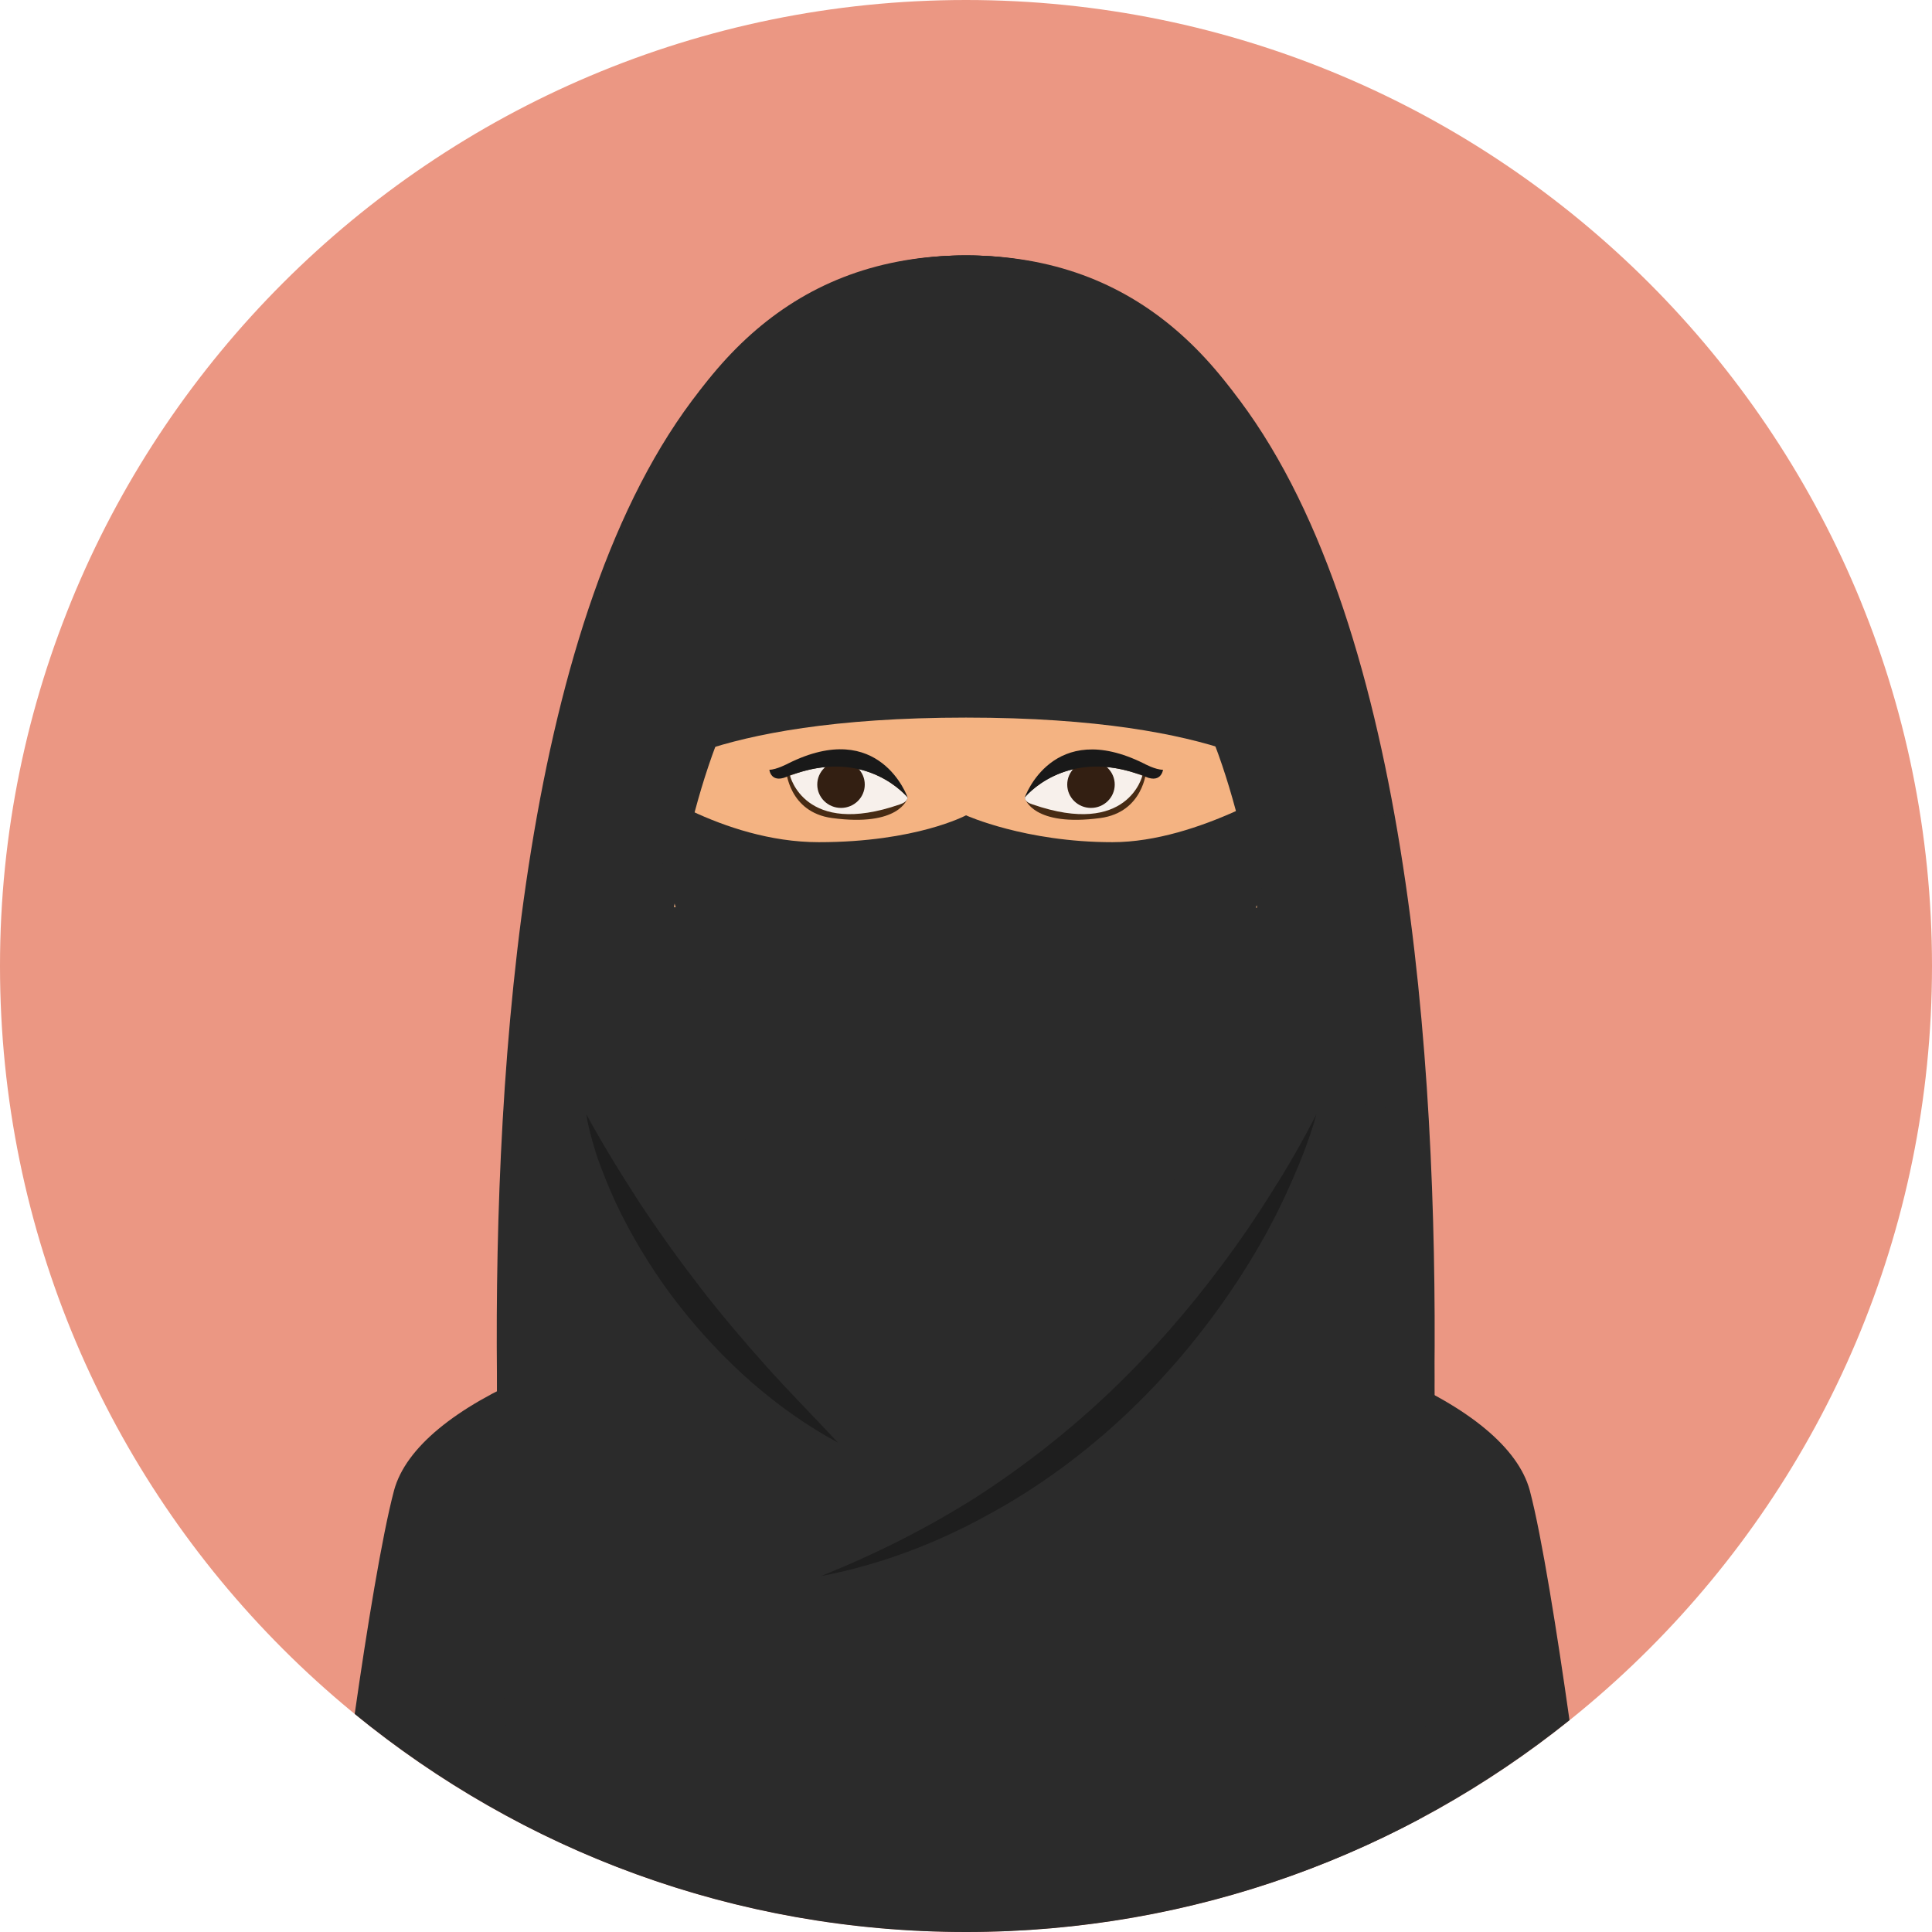
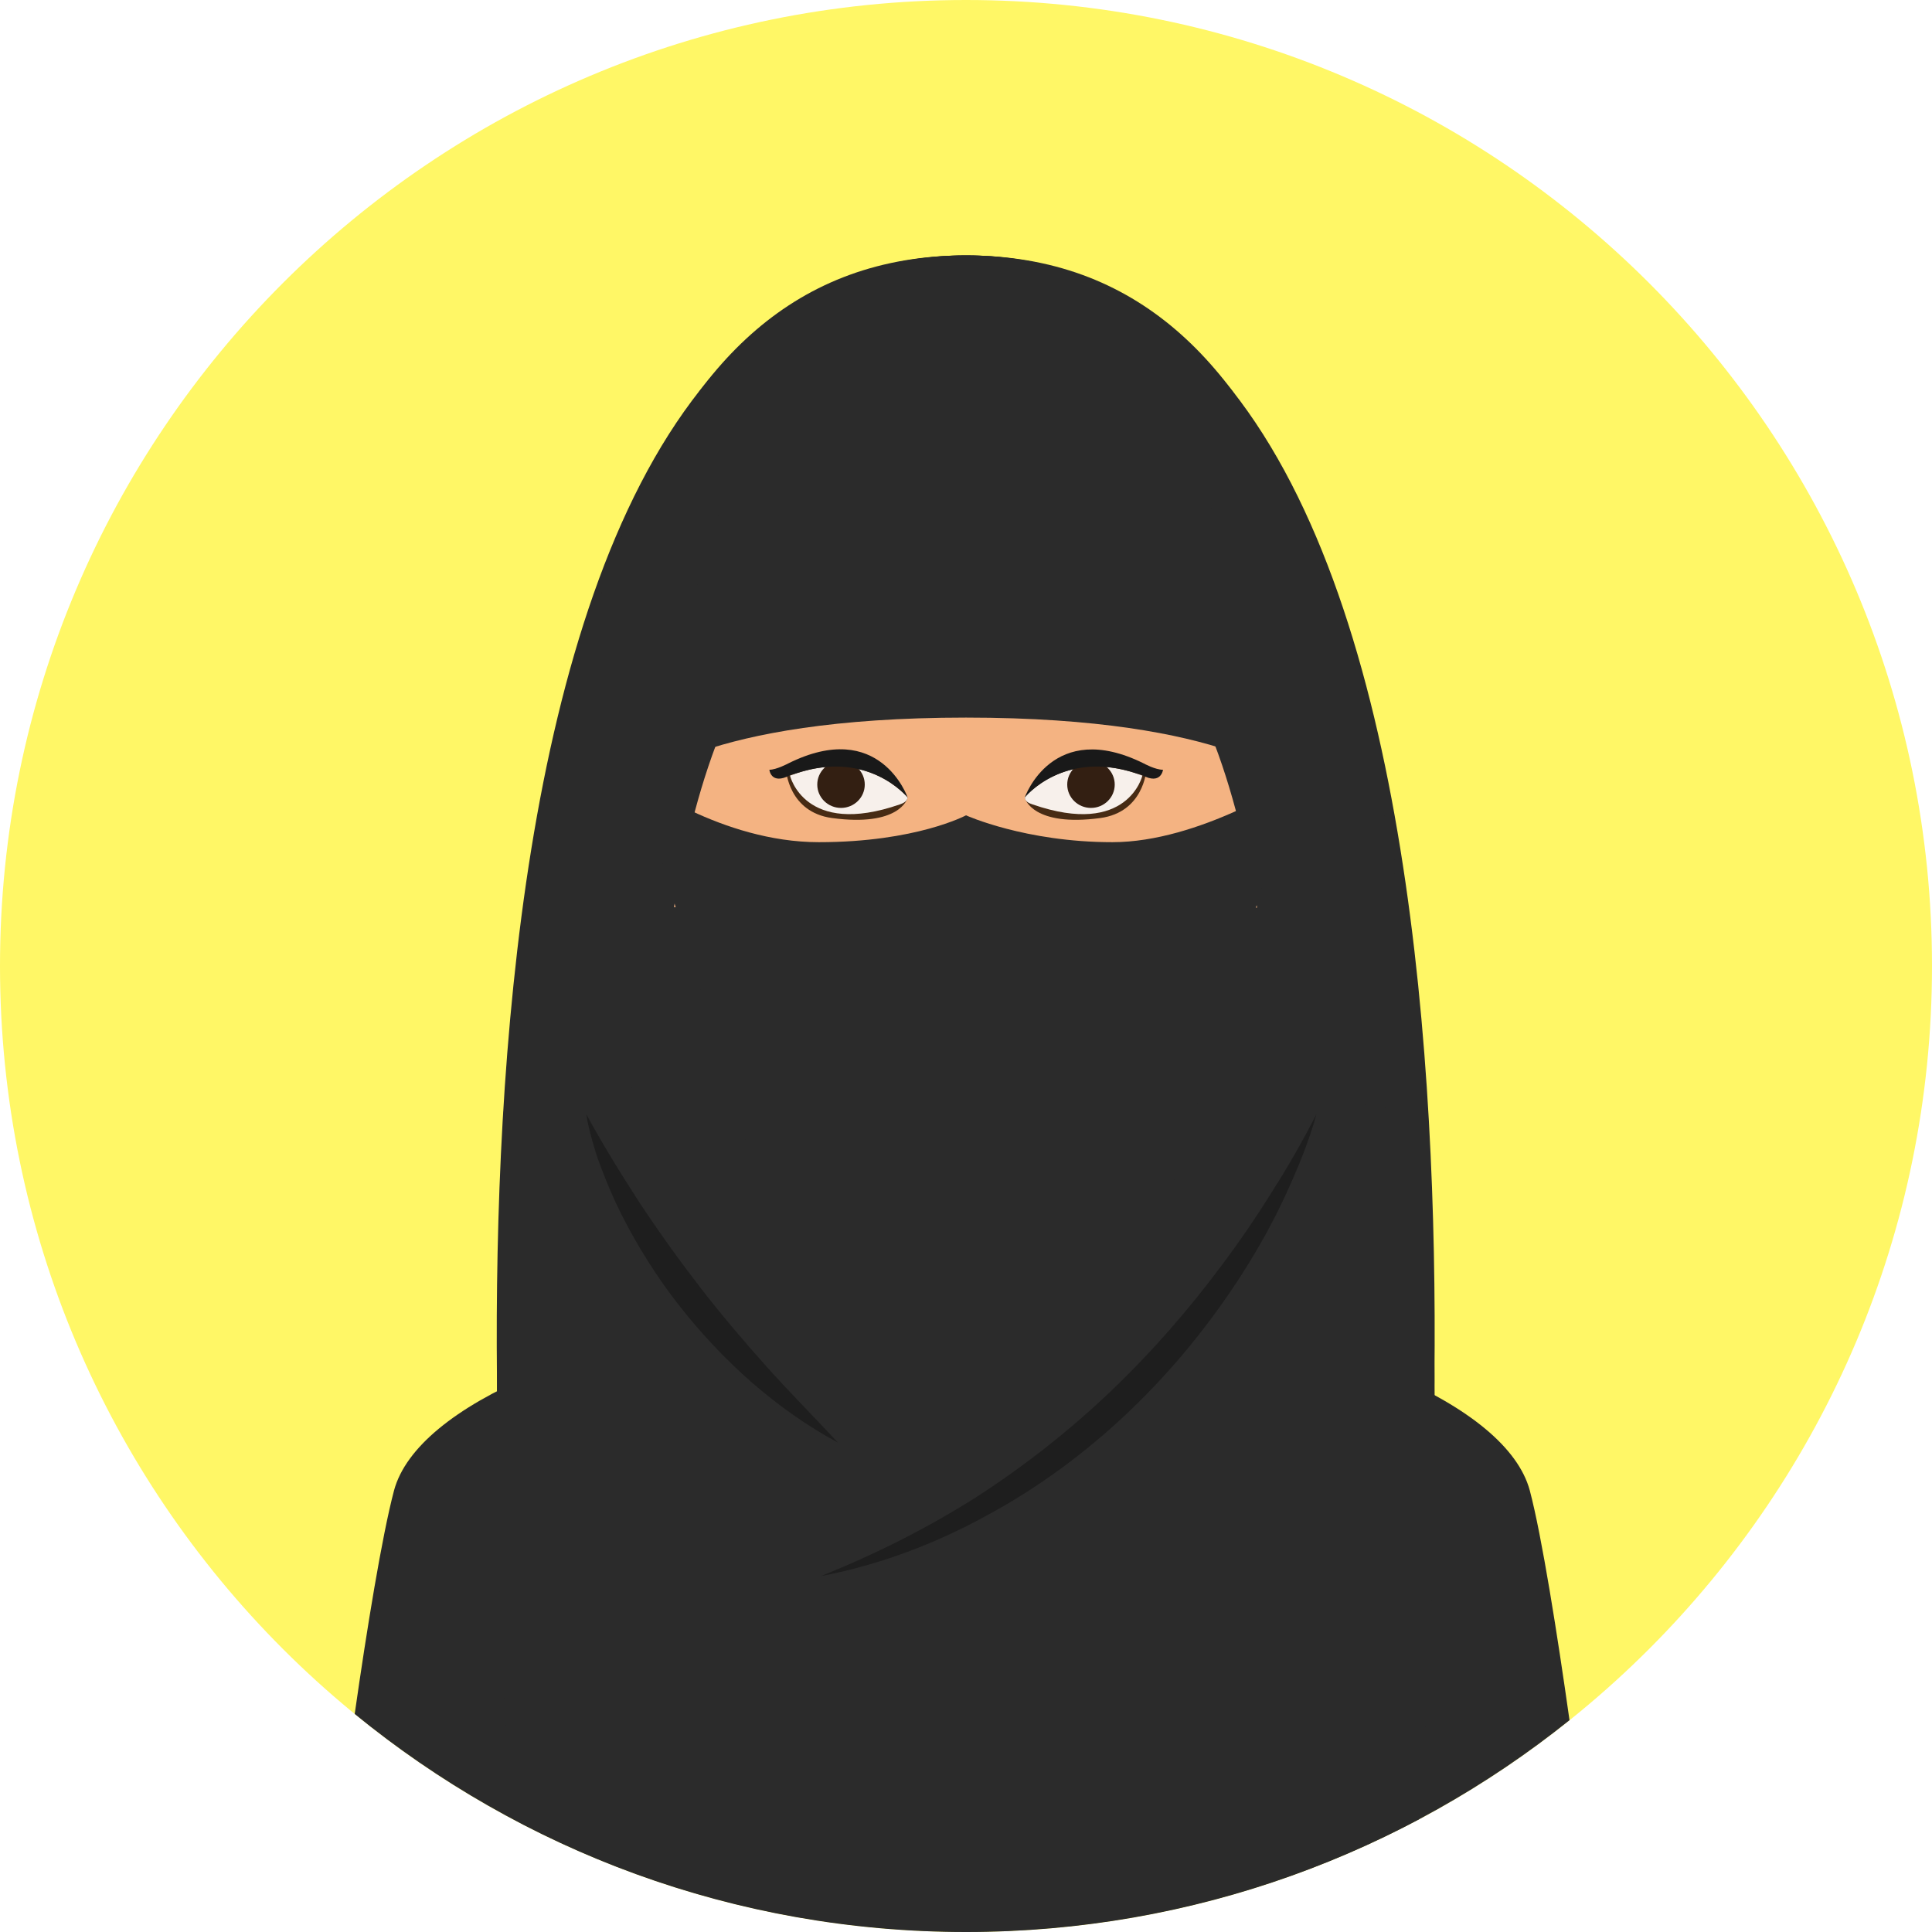
<svg xmlns="http://www.w3.org/2000/svg" version="1.1" id="Layer_1" x="0px" y="0px" viewBox="0 0 496.2 496.2" style="enable-background:new 0 0 496.2 496.2;" xml:space="preserve" width="200" height="200">
-   <path style="fill:#EB9783;" class="avatar-background" d="M248.1,0C111.1,0,0,111.1,0,248.1s111.1,248.1,248.1,248.1s248.1-111.1,248.1-248.1S385.1,0,248.1,0z  " />
+   <path style="fill:#fff766;" class="avatar-background" d="M248.1,0C111.1,0,0,111.1,0,248.1s111.1,248.1,248.1,248.1s248.1-111.1,248.1-248.1S385.1,0,248.1,0z  " />
  <g>
    <path style="fill:#2B2B2B;" class="avatar-shirt" d="M392.9,382.8c-6-22.2-51.6-41.1-108.8-47.3l-37,37.8l-36.9-37.8c-57.2,6.2-103,25.1-109,47.3   c-3.1,11.7-7,35.7-10.1,57.4c42.8,35,97.4,56,157,56c58.7,0,112.6-20.4,155-54.4C400,419.9,396,394.5,392.9,382.8z" />
    <path style="fill:#2B2B2B;" class="avatar-shirt" d="M248.1,65.6c-155,0-116.2,374.7-116.2,374.7s33.1-45.2,116.2-45.2s116,45.2,116,45.2   S403.1,65.6,248.1,65.6z" />
    <path style="fill:#2B2B2B;" class="avatar-shirt" d="M248.1,65.6c-145.8,0-120.1,357.3-116.5,401.5c34.7,18.5,74.4,29,116.5,29s81.7-10.5,116.4-28.9   C368,423.4,394,65.6,248.1,65.6z" />
  </g>
  <g>
    <path style="fill:#1E1E1E;" d="M327,305.6c-3.9,6.3-8.1,12.5-12.5,18.4c-8.8,11.9-18.5,23.1-29.2,33.3   c-10.7,10.2-22.3,19.3-34.7,27.3c-12.5,7.9-25.8,14.6-39.8,20.2c14.8-2.8,29.2-8.2,42.5-15.5c13.4-7.2,25.8-16.4,36.8-26.9   s20.7-22.4,28.9-35.2c4.1-6.4,7.8-13,11-19.9s6.1-13.9,8.1-21.1C334.7,292.8,331,299.3,327,305.6z" />
    <path style="fill:#1E1E1E;" d="M196.8,350.9c-5.9-6.6-11.6-13.3-17-20.3s-10.5-14.1-15.4-21.5c-4.8-7.4-9.5-15-13.8-22.9   c0.3,2.3,0.9,4.5,1.5,6.7s1.3,4.4,2.1,6.5c1.6,4.3,3.4,8.5,5.4,12.5c4.1,8.1,9,15.9,14.6,23.1s11.9,13.9,18.7,19.9   c6.9,6,14.3,11.3,22.3,15.6C209,363.8,202.7,357.5,196.8,350.9z" />
  </g>
  <path style="fill:#F4B382;" class="avatar-face" d="M248.1,77.1c-44,0-79.8,5.7-79.8,98.1c0,31.3,5.6,55.8,14,74.7c18.4,41.6,50.3,56.1,65.8,56.1  s47.3-14.5,65.8-56.1c8.4-18.9,14-43.4,14-74.7C327.9,82.8,292.1,77.1,248.1,77.1z" />
  <path style="fill:none;" d="M236.2,244.7c-0.4-1.5-0.5-3-0.8-4.7c-0.7,0.8-1,1.7-1.2,2.6c-0.2,0.9-0.2,1.8,0,2.6s0.7,1.7,1.4,2.3  c0.7,0.7,1.7,1.1,2.8,1.3C237.2,247.4,236.6,246.2,236.2,244.7z" />
  <g>
    <path style="fill:#AD7550;" d="M244.7,244.8c-0.3-0.6-0.8-1.1-1.4-1.4c-0.6-0.3-1.3-0.4-2.2-0.2c-0.8,0.1-1.8,0.6-2.6,1.3   c1.5-0.1,2.7,0.1,3.7,0.6s1.9,1.2,3,1.9C245.2,246.1,245,245.4,244.7,244.8z" />
    <path style="fill:#AD7550;" d="M255.4,243.2c-0.8-0.2-1.6,0-2.2,0.2c-0.6,0.3-1.1,0.7-1.4,1.4c-0.3,0.6-0.5,1.3-0.4,2.2   c1.1-0.7,1.9-1.4,3-1.9c1-0.5,2.1-0.7,3.7-0.6C257.2,243.8,256.3,243.4,255.4,243.2z" />
  </g>
  <g>
    <path style="fill:none;" d="M262,242.6c-0.2-0.9-0.6-1.8-1.2-2.6c-0.3,1.7-0.4,3.2-0.8,4.7s-1,2.7-2.2,4.1   c1.1-0.2,2.1-0.7,2.8-1.3c0.7-0.7,1.1-1.5,1.4-2.3C262.2,244.3,262.2,243.4,262,242.6z" />
    <path style="fill:none;" d="M256.1,213.7c0.1-2.7,0.3-5.3,0.7-7.9c0.4-2.6,1.1-5.2,2.1-7.8c-1.7,2.2-2.9,4.7-3.7,7.4   c-0.8,2.7-1.1,5.5-1.2,8.2c-0.1,2.8,0.2,5.5,0.7,8.3c0.5,2.7,1.2,5.4,2.4,7.9C256.5,224.4,256,219,256.1,213.7z" />
    <path style="fill:none;" d="M240.1,211.4c-0.1-0.9-0.2-1.9-0.5-2.8c-0.2-0.9-0.6-1.8-1.1-2.6c-0.1,1-0.1,1.9-0.1,2.8   c0,0.9,0.1,1.8,0.1,2.7c0.1,0.9,0.1,1.8,0.3,2.7c0.1,0.9,0.3,1.8,0.5,2.8c0.4-0.9,0.5-1.8,0.6-2.8   C240.2,213.3,240.2,212.4,240.1,211.4z" />
  </g>
  <path style="fill:#472B14;" d="M263.2,204.8c0,0.5,2.3,7.6,19.4,5.3c11.1-1.5,11.8-12.2,11.8-12.2  C274.1,186.6,263.2,204.8,263.2,204.8z" />
  <path style="fill:#F7F0EB;" d="M263.2,204.8c0.1,1.1,1.1,1.5,2,1.8c24.5,8.5,28.2-7.4,28.2-7.4C273.6,191.7,263.2,204.8,263.2,204.8  z" />
  <ellipse style="fill:#331F12;" class="avatar-eye" cx="280.2" cy="201.5" rx="6.1" ry="6" />
  <path style="fill:#191919;" class="avatar-eyelashes" d="M293.8,196.1c-23.5-11.7-30.6,8.7-30.6,8.7s10-12.5,28.9-6.1c0.4,0,0.9,0.2,1.3,0.4  c4.8,2.6,5.3-1.4,5.3-1.4C296.7,197.7,293.8,196.1,293.8,196.1z" />
  <path style="fill:#472B14;" d="M201.9,197.9c0,0,0.7,10.7,11.8,12.2c17.1,2.3,19.4-4.8,19.4-5.3C233,204.8,222.1,186.6,201.9,197.9z  " />
  <path style="fill:#F7F0EB;" d="M202.9,199.2c0,0,3.7,15.9,28.2,7.4c0.9-0.3,1.9-0.8,2-1.8C233,204.8,222.6,191.7,202.9,199.2z" />
  <ellipse style="fill:#331F12;" class="avatar-eye" cx="216" cy="201.5" rx="6.1" ry="6" />
  <path style="fill:#191919;" class="avatar-eyelashes" d="M202.4,196.1c0,0-3,1.6-4.8,1.6c0,0,0.4,4,5.3,1.4c0.4-0.2,0.8-0.3,1.3-0.4  c18.9-6.4,28.9,6.1,28.9,6.1S226,184.3,202.4,196.1z" />
  <path style="fill:#CC8554;" d="M258.5,257.8c-3-0.4-10.4,2.5-10.4,2.5s-7.6-2.9-10.6-2.5c-4.8,0.7-11.9,9-11.9,10.3  c0,0,10.1,5.2,22.5,5.2s22.5-5.2,22.5-5.2S263.4,258.5,258.5,257.8z" />
  <path style="fill:#BF713C;" d="M254.2,264.4c-2-0.1-4.5,1.7-6.1,1.7c-1.9,0-4.8-1.8-7-1.6c-13.1,0.8-15.5,3.6-15.5,3.6  s10.1,9.1,22.5,9.1s22.5-9.1,22.5-9.1S267.9,265.2,254.2,264.4z" />
  <g>
    <path style="fill:#F4B382;" d="M169.8,178c-7.6,1.3-13.4,4.6-9.1,29.7c4.3,25.2,9.6,26.3,17.3,25L169.8,178z" />
    <path style="fill:#F4B382;" d="M326.5,178l-8.1,54.8c7.6,1.3,13,0.1,17.3-25C339.9,182.6,334.1,179.3,326.5,178z" />
  </g>
  <g>
    <path style="fill:#2B2B2B;" class="avatar-shirt" d="M248.1,65.6c-88.4,0-104.8,111.4-118.8,220.5c0,0,33.9-3.4,35.7-9.2c9.8-31.9,7.7-136.2,82.9-136.2   S321,244.4,331,276.6c1.8,5.9,35.8,9.4,35.8,9.4C352.9,177,336.5,65.6,248.1,65.6z" />
    <path style="fill:#2B2B2B;" class="avatar-shirt" d="M285.7,216.3c-22.4,0-37.6-6.9-37.6-6.9s-12.8,6.9-37.8,6.9s-46.6-16-46.6-16l33.4,111.1h102   l33.3-111.1C332.4,200.3,308.1,216.3,285.7,216.3z" />
    <path style="fill:#2B2B2B;" class="avatar-shirt" d="M299.1,90.3h-102l-33.3,111.1c0,0,16.3-17.1,84.3-17.1s84.3,17.1,84.3,17.1L299.1,90.3z" />
  </g>
  <g>
</g>
  <g>
</g>
  <g>
</g>
  <g>
</g>
  <g>
</g>
  <g>
</g>
  <g>
</g>
  <g>
</g>
  <g>
</g>
  <g>
</g>
  <g>
</g>
  <g>
</g>
  <g>
</g>
  <g>
</g>
  <g>
</g>
</svg>
